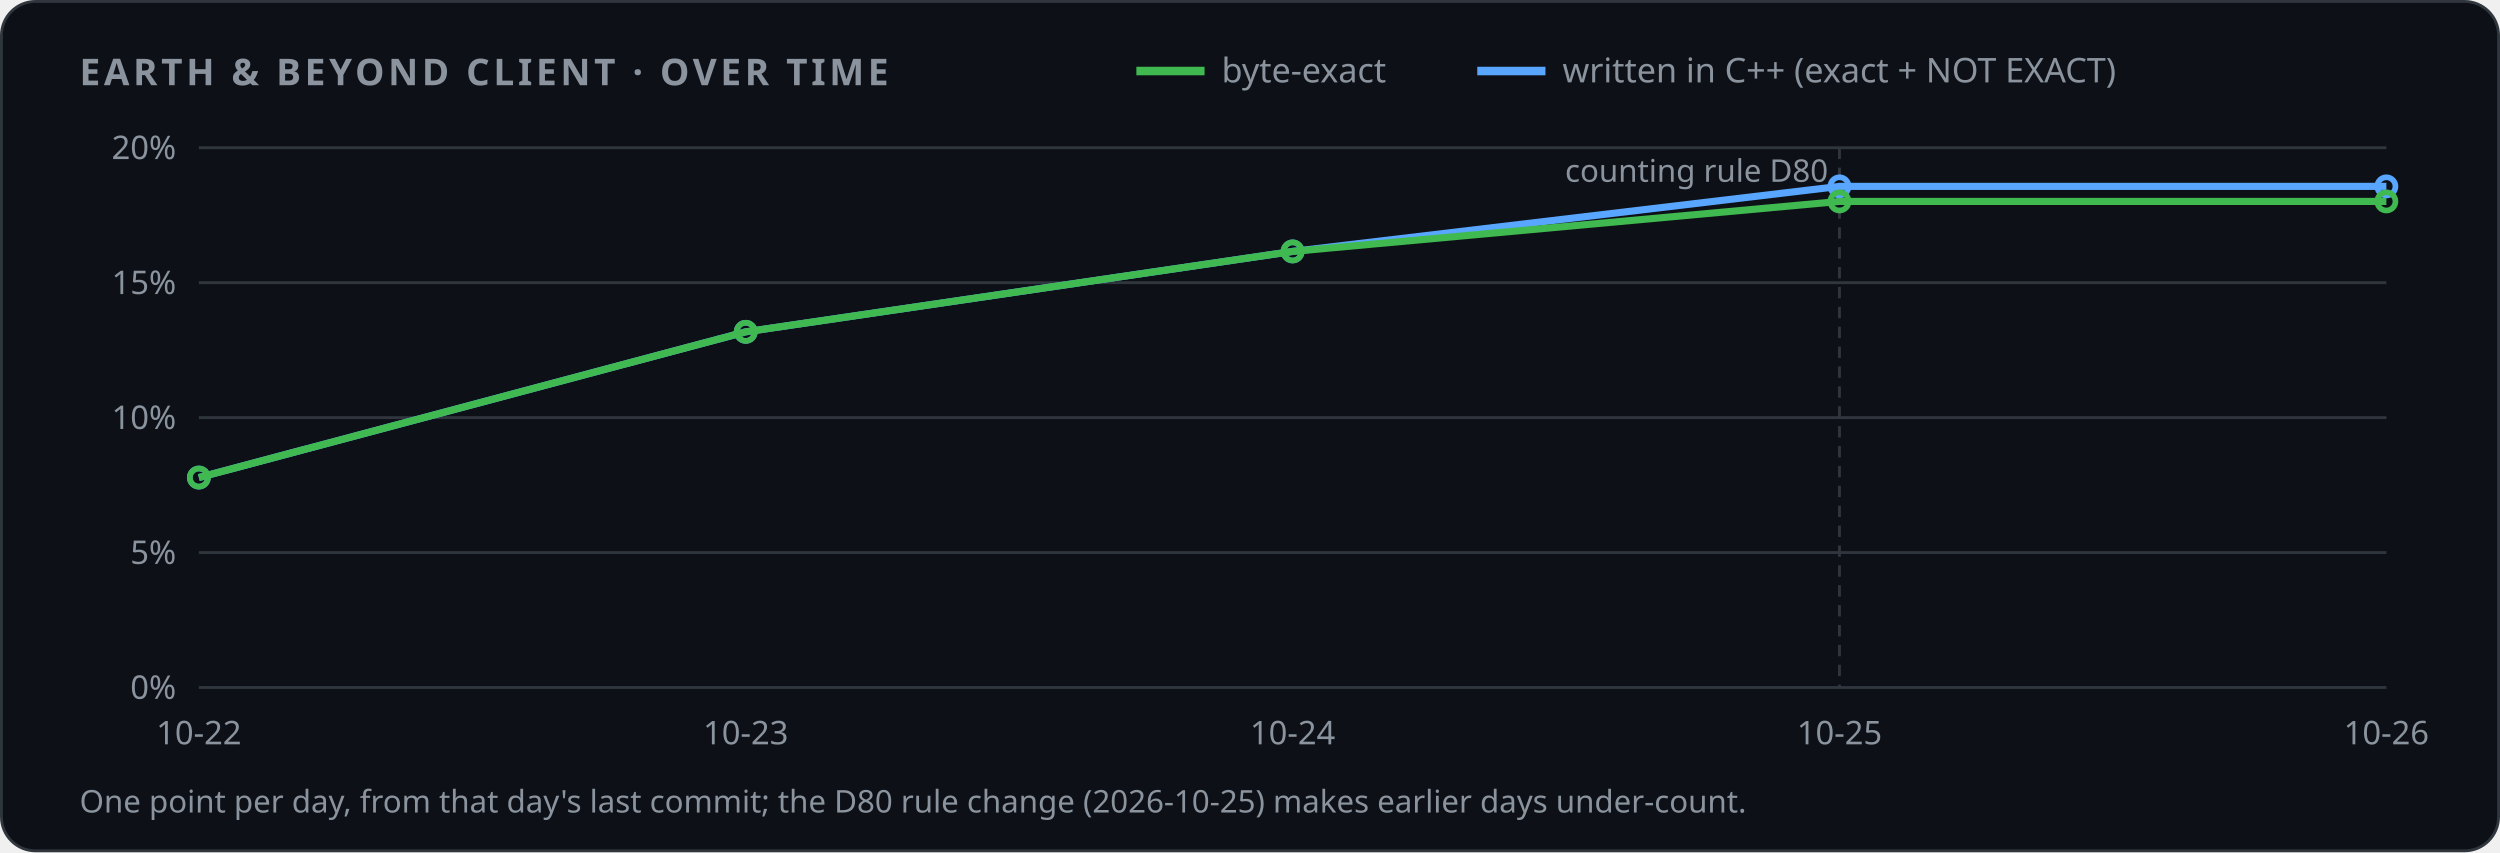
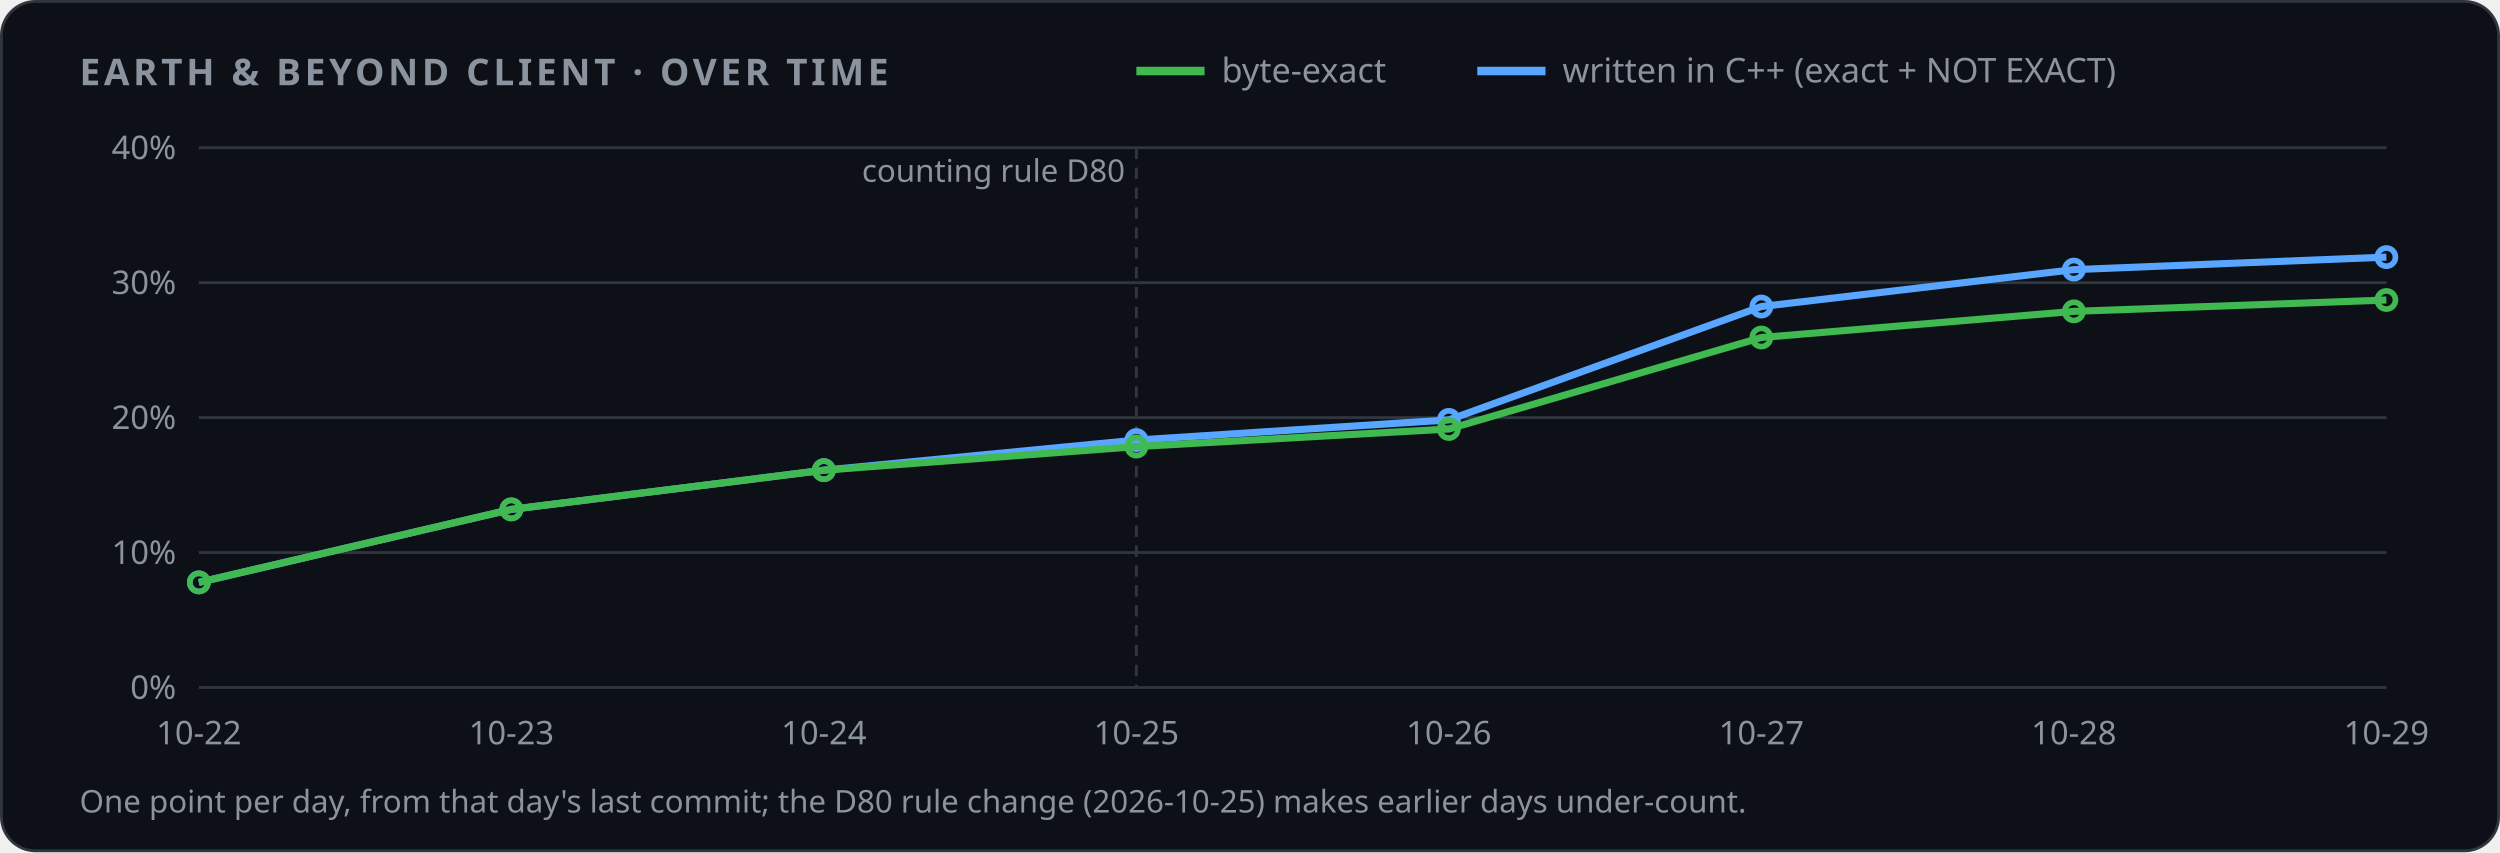
<svg xmlns="http://www.w3.org/2000/svg" width="880" height="300" viewBox="0 0 880 300" role="img" aria-labelledby="title desc">
  <style>
    .card { fill: #0d1117; stroke: #30363d; } .strong { fill: #f0f6fc; } .muted { fill: #8b949e; }
    .grid { stroke: #30363d; } .up { fill: #3fb950; } .down { fill: #f85149; }
    .s-exact { fill: #2ea043; } .s-notexact { fill: #d29922; } .s-stub { fill: #a371f7; }
    .s-third { fill: #388bfd; } .s-linker { fill: #6e7681; } .s-unattr { fill: #30363d; }
    .l-exact { stroke: #3fb950; } .l-written { stroke: #58a6ff; }
    @media (prefers-color-scheme: light) {
      .card { fill: #ffffff; stroke: #d0d7de; } .strong { fill: #1f2328; } .muted { fill: #59636e; }
      .grid { stroke: #d0d7de; } .up { fill: #1a7f37; } .down { fill: #cf222e; }
      .s-unattr { fill: #d0d7de; } .s-linker { fill: #8c959f; }
      .l-exact { stroke: #1a7f37; } .l-written { stroke: #0969da; }
    }
  </style>
  <rect class="card" x="0.5" y="0.5" width="879" height="299" rx="12" />
  <g font-family="-apple-system,BlinkMacSystemFont,'Segoe UI','Noto Sans',Helvetica,Arial,sans-serif">
    <text x="28" y="30" class="muted" font-size="13" font-weight="600" letter-spacing="1.3">EARTH &amp; BEYOND CLIENT · OVER TIME</text>
    <line x1="400" x2="424" y1="25" y2="25" class="l-exact" stroke-width="3" />
    <text x="430" y="29" class="muted" font-size="12">byte-exact</text>
    <line x1="520" x2="544" y1="25" y2="25" class="l-written" stroke-width="3" />
    <text x="550" y="29" class="muted" font-size="12">written in C++ (exact + NOT EXACT)</text>
    <line x1="70" x2="840" y1="242.0" y2="242.0" class="grid" />
    <text x="62" y="246.0" class="muted" font-size="11.5" text-anchor="end">0%</text>
    <line x1="70" x2="840" y1="194.5" y2="194.5" class="grid" />
-     <text x="62" y="198.5" class="muted" font-size="11.5" text-anchor="end">5%</text>
+     <text x="62" y="198.5" class="muted" font-size="11.5" text-anchor="end">10%</text>
    <line x1="70" x2="840" y1="147.0" y2="147.0" class="grid" />
-     <text x="62" y="151.0" class="muted" font-size="11.5" text-anchor="end">10%</text>
+     <text x="62" y="151.0" class="muted" font-size="11.5" text-anchor="end">20%</text>
    <line x1="70" x2="840" y1="99.5" y2="99.5" class="grid" />
-     <text x="62" y="103.5" class="muted" font-size="11.5" text-anchor="end">15%</text>
+     <text x="62" y="103.5" class="muted" font-size="11.5" text-anchor="end">30%</text>
    <line x1="70" x2="840" y1="52.0" y2="52.0" class="grid" />
-     <text x="62" y="56.0" class="muted" font-size="11.5" text-anchor="end">20%</text>
+     <text x="62" y="56.0" class="muted" font-size="11.5" text-anchor="end">40%</text>
    <text x="70.0" y="262" class="muted" font-size="11.5" text-anchor="middle">10-22</text>
-     <text x="262.5" y="262" class="muted" font-size="11.5" text-anchor="middle">10-23</text>
-     <text x="455.0" y="262" class="muted" font-size="11.5" text-anchor="middle">10-24</text>
-     <text x="647.5" y="262" class="muted" font-size="11.5" text-anchor="middle">10-25</text>
-     <text x="840.0" y="262" class="muted" font-size="11.5" text-anchor="middle">10-26</text>
-     <line x1="647.5" x2="647.5" y1="52" y2="242" class="grid" stroke-dasharray="4 3" />
-     <text x="643.5" y="64" class="muted" font-size="11" text-anchor="end">counting rule D80</text>
-     <polyline points="70.0,168.1 262.5,116.8 455.0,88.5 647.5,65.6 840.0,65.6" fill="none" class="l-written" stroke-width="2.5" stroke-linejoin="round" />
-     <circle cx="70.0" cy="168.1" r="3.2" class="l-written" fill="none" stroke-width="2" />
-     <circle cx="262.5" cy="116.8" r="3.2" class="l-written" fill="none" stroke-width="2" />
-     <circle cx="455.0" cy="88.5" r="3.2" class="l-written" fill="none" stroke-width="2" />
-     <circle cx="647.5" cy="65.6" r="3.2" class="l-written" fill="none" stroke-width="2" />
-     <circle cx="840.0" cy="65.6" r="3.2" class="l-written" fill="none" stroke-width="2" />
-     <polyline points="70.0,168.1 262.5,116.8 455.0,88.5 647.5,70.9 840.0,70.9" fill="none" class="l-exact" stroke-width="2.5" stroke-linejoin="round" />
-     <circle cx="70.0" cy="168.1" r="3.2" class="l-exact" fill="none" stroke-width="2" />
-     <circle cx="262.5" cy="116.8" r="3.2" class="l-exact" fill="none" stroke-width="2" />
-     <circle cx="455.0" cy="88.5" r="3.2" class="l-exact" fill="none" stroke-width="2" />
-     <circle cx="647.5" cy="70.9" r="3.2" class="l-exact" fill="none" stroke-width="2" />
-     <circle cx="840.0" cy="70.9" r="3.2" class="l-exact" fill="none" stroke-width="2" />
+     <text x="180.0" y="262" class="muted" font-size="11.5" text-anchor="middle">10-23</text>
+     <text x="290.0" y="262" class="muted" font-size="11.5" text-anchor="middle">10-24</text>
+     <text x="400.0" y="262" class="muted" font-size="11.5" text-anchor="middle">10-25</text>
+     <text x="510.0" y="262" class="muted" font-size="11.5" text-anchor="middle">10-26</text>
+     <text x="620.0" y="262" class="muted" font-size="11.5" text-anchor="middle">10-27</text>
+     <text x="730.0" y="262" class="muted" font-size="11.5" text-anchor="middle">10-28</text>
+     <text x="840.0" y="262" class="muted" font-size="11.5" text-anchor="middle">10-29</text>
+     <line x1="400.0" x2="400.0" y1="52" y2="242" class="grid" stroke-dasharray="4 3" />
+     <text x="396.0" y="64" class="muted" font-size="11" text-anchor="end">counting rule D80</text>
+     <polyline points="70.0,205.0 180.0,179.3 290.0,165.5 400.0,154.9 510.0,147.8 620.0,107.9 730.0,94.9 840.0,90.5" fill="none" class="l-written" stroke-width="2.5" stroke-linejoin="round" />
+     <circle cx="70.0" cy="205.0" r="3.2" class="l-written" fill="none" stroke-width="2" />
+     <circle cx="180.0" cy="179.3" r="3.2" class="l-written" fill="none" stroke-width="2" />
+     <circle cx="290.0" cy="165.5" r="3.2" class="l-written" fill="none" stroke-width="2" />
+     <circle cx="400.0" cy="154.9" r="3.2" class="l-written" fill="none" stroke-width="2" />
+     <circle cx="510.0" cy="147.8" r="3.2" class="l-written" fill="none" stroke-width="2" />
+     <circle cx="620.0" cy="107.9" r="3.2" class="l-written" fill="none" stroke-width="2" />
+     <circle cx="730.0" cy="94.9" r="3.2" class="l-written" fill="none" stroke-width="2" />
+     <circle cx="840.0" cy="90.5" r="3.2" class="l-written" fill="none" stroke-width="2" />
+     <polyline points="70.0,205.0 180.0,179.3 290.0,165.5 400.0,157.2 510.0,151.0 620.0,118.8 730.0,109.6 840.0,105.6" fill="none" class="l-exact" stroke-width="2.5" stroke-linejoin="round" />
+     <circle cx="70.0" cy="205.0" r="3.2" class="l-exact" fill="none" stroke-width="2" />
+     <circle cx="180.0" cy="179.3" r="3.2" class="l-exact" fill="none" stroke-width="2" />
+     <circle cx="290.0" cy="165.5" r="3.2" class="l-exact" fill="none" stroke-width="2" />
+     <circle cx="400.0" cy="157.2" r="3.2" class="l-exact" fill="none" stroke-width="2" />
+     <circle cx="510.0" cy="151.0" r="3.2" class="l-exact" fill="none" stroke-width="2" />
+     <circle cx="620.0" cy="118.8" r="3.2" class="l-exact" fill="none" stroke-width="2" />
+     <circle cx="730.0" cy="109.6" r="3.2" class="l-exact" fill="none" stroke-width="2" />
+     <circle cx="840.0" cy="105.6" r="3.2" class="l-exact" fill="none" stroke-width="2" />
    <text x="28" y="286" class="muted" font-size="11">One point per day, from that day's last commit; the D80 rule change (2026-10-25) makes earlier days under-count.</text>
  </g>
</svg>
